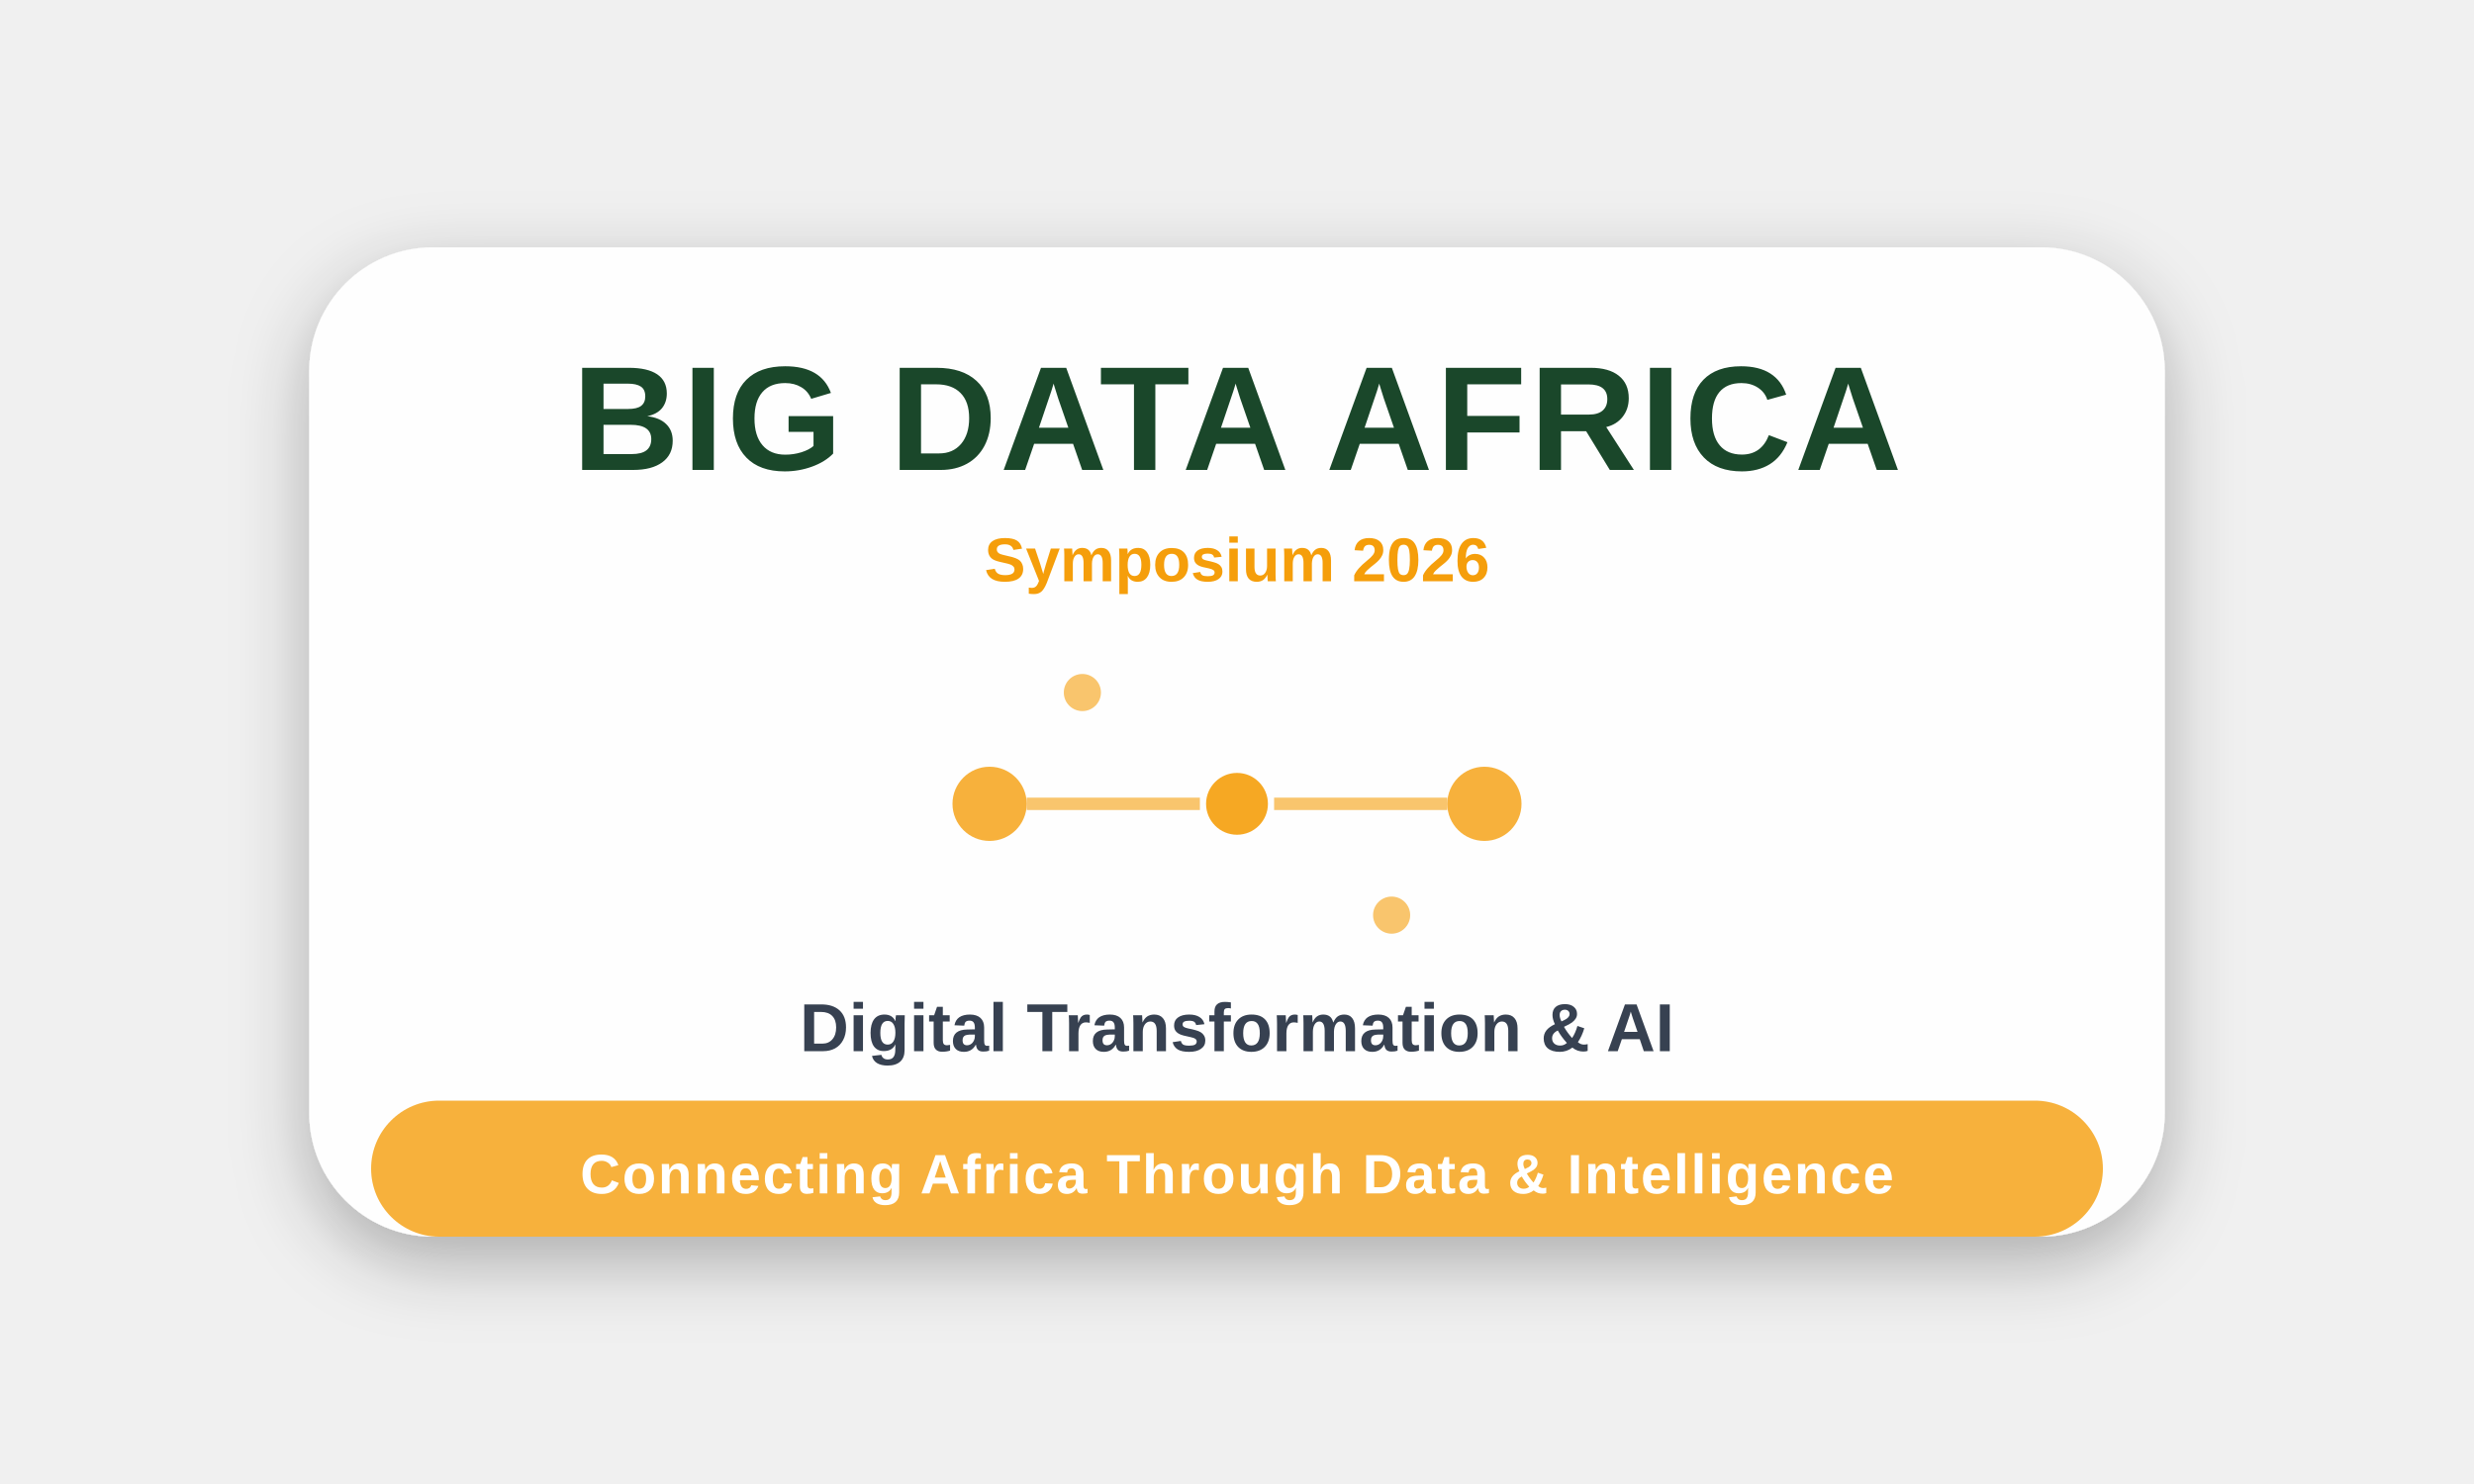
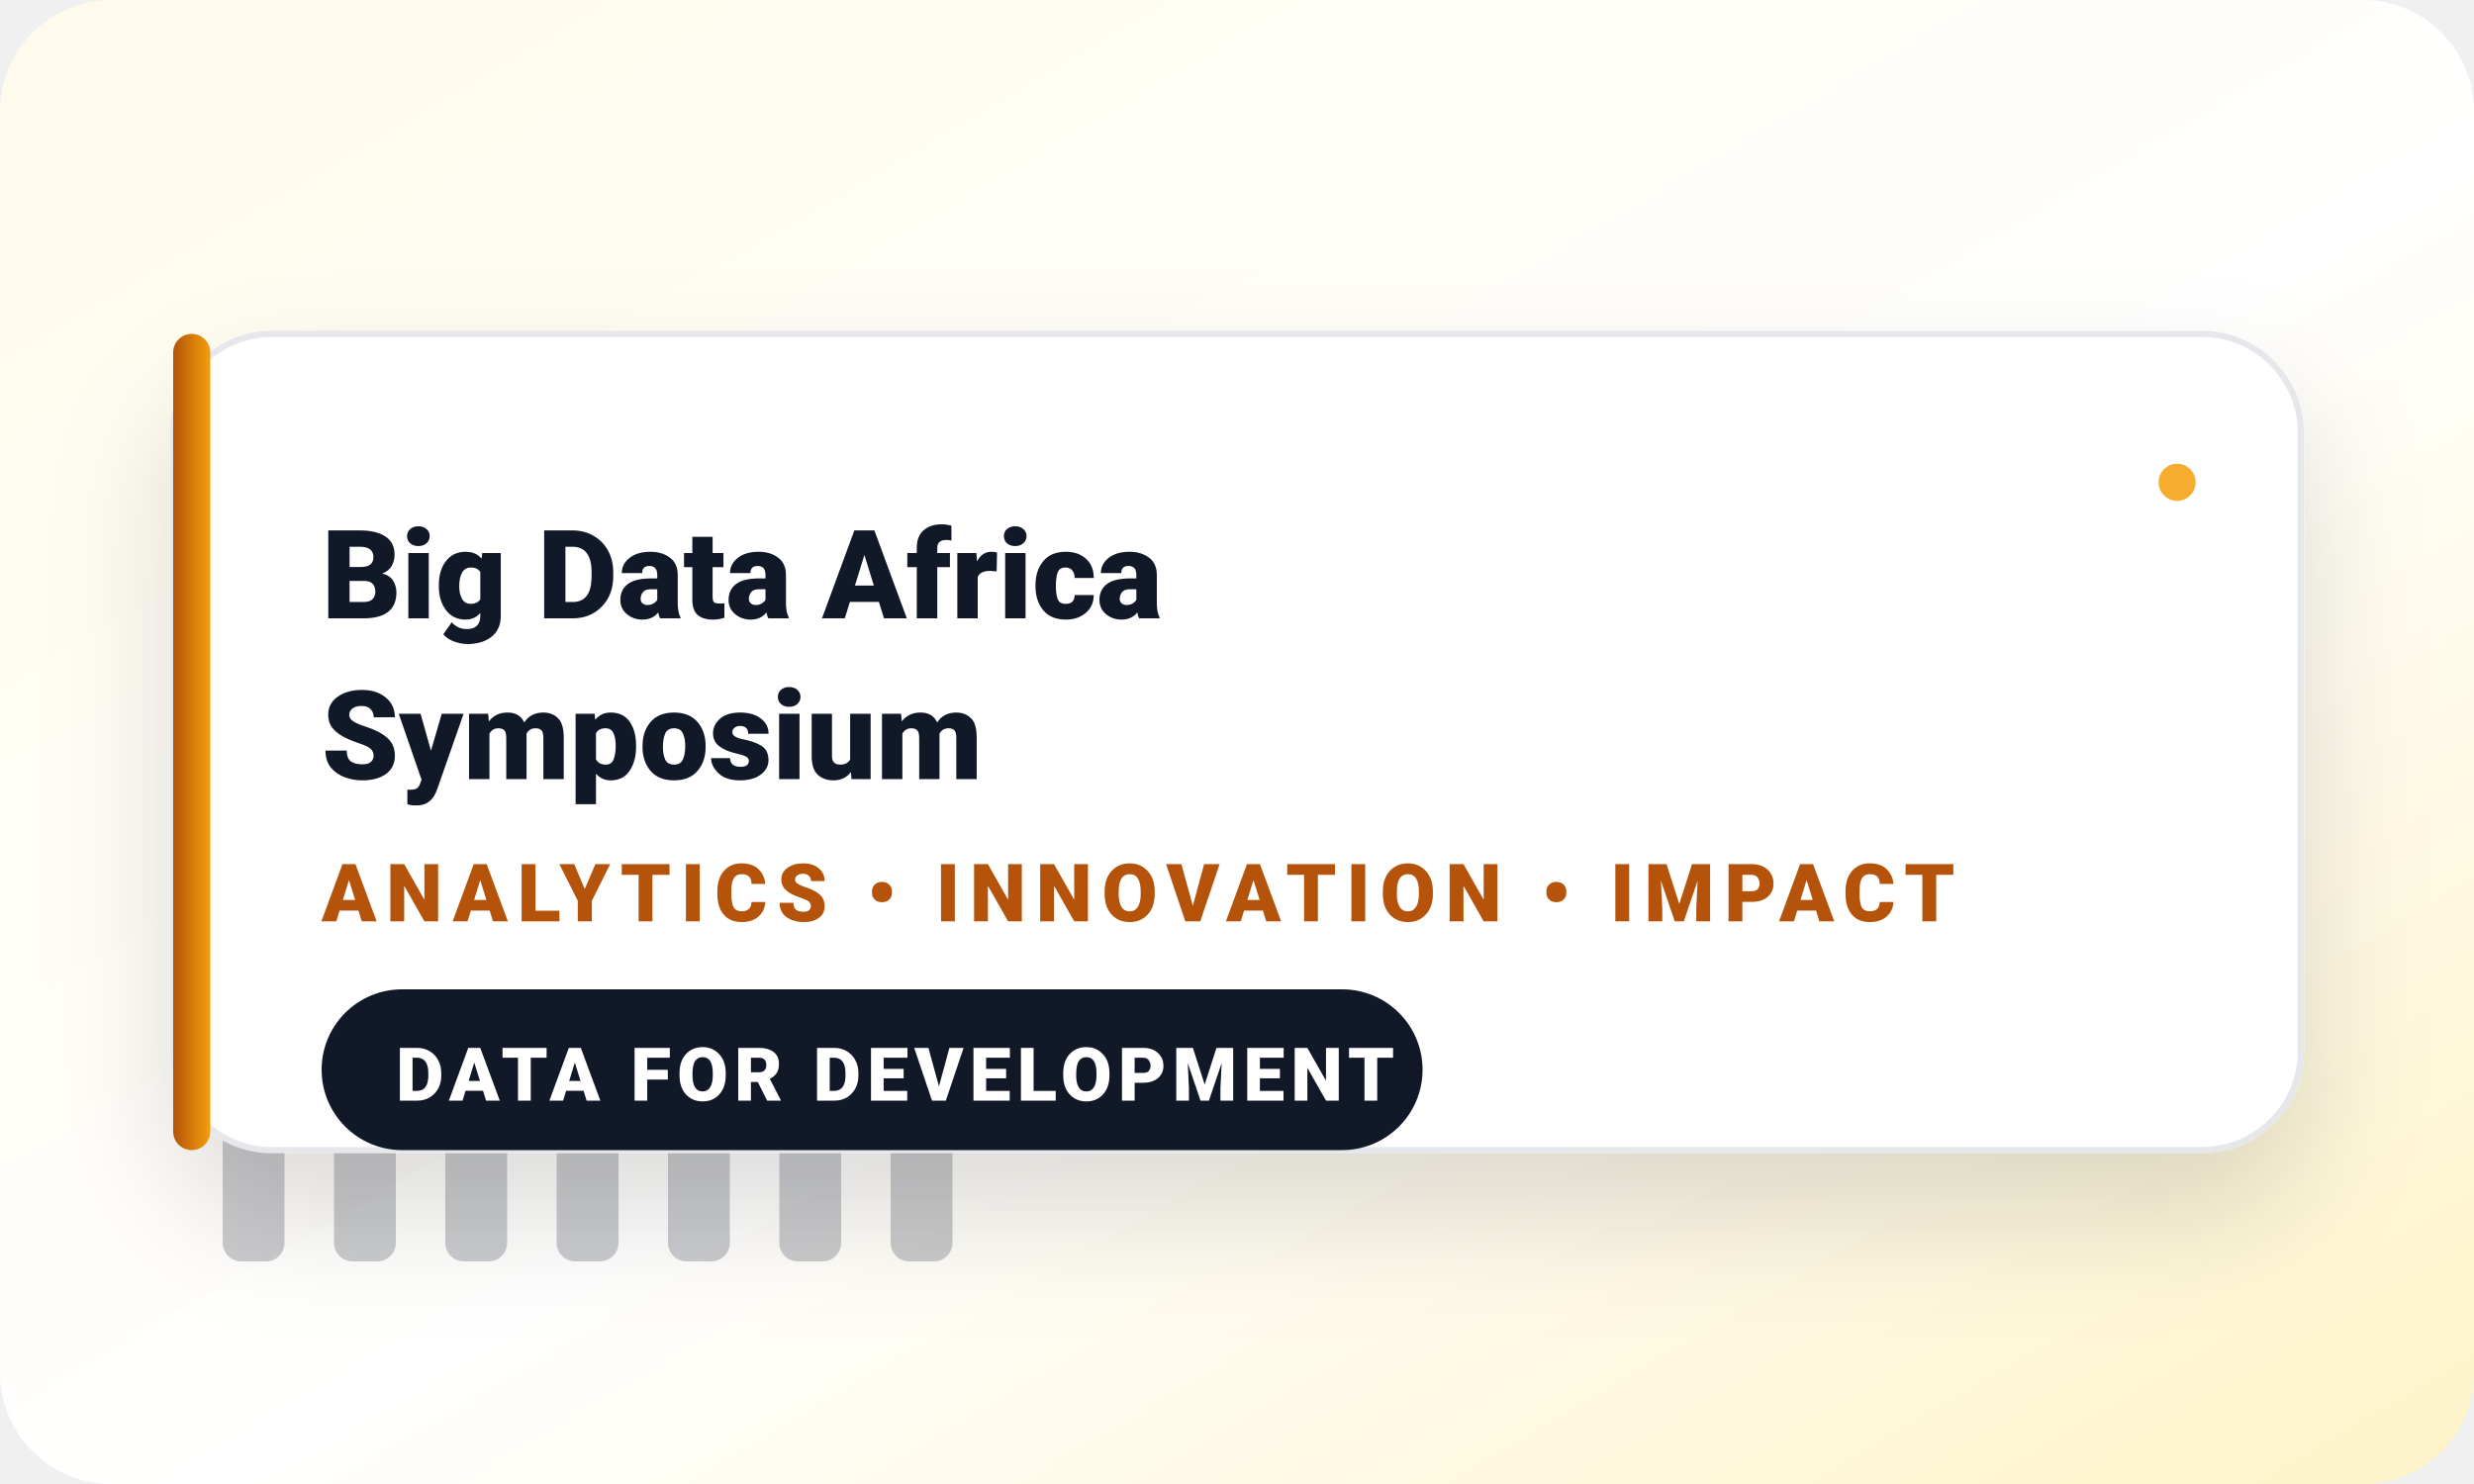
- <svg xmlns="http://www.w3.org/2000/svg" viewBox="0 0 400 240" style="background: linear-gradient(135deg, #1a3a2a 0%, #245c3d 50%, #1a472a 100%);">
+ <svg xmlns="http://www.w3.org/2000/svg" width="400" height="240" viewBox="0 0 400 240" fill="none" role="img" aria-label="Big Data Africa Symposium banner">
  <defs>
-     <filter id="glow" x="-20%" y="-20%" width="140%" height="140%">
-       <feGaussianBlur stdDeviation="3" result="coloredBlur" />
-       <feMerge>
-         <feMergeNode in="coloredBlur" />
-         <feMergeNode in="SourceGraphic" />
-       </feMerge>
-     </filter>
-     <filter id="shadow" x="-20%" y="-20%" width="140%" height="140%">
-       <feDropShadow dx="0" dy="4" stdDeviation="6" flood-opacity="0.3" />
+     <linearGradient id="bg" x1="0" y1="0" x2="1" y2="1">
+       <stop offset="0" stop-color="#fffbeb" />
+       <stop offset="0.55" stop-color="#ffffff" />
+       <stop offset="1" stop-color="#fef3c7" />
+     </linearGradient>
+     <linearGradient id="accent" x1="0" y1="0" x2="1" y2="0">
+       <stop offset="0" stop-color="#b45309" />
+       <stop offset="1" stop-color="#f59e0b" />
+     </linearGradient>
+     <filter id="softShadow" x="-20%" y="-20%" width="140%" height="160%" color-interpolation-filters="sRGB">
+       <feDropShadow dx="0" dy="10" stdDeviation="10" flood-color="#000" flood-opacity="0.14" />
    </filter>
  </defs>
-   <rect x="50" y="40" width="300" height="160" rx="20" fill="white" opacity="0.95" filter="url(#shadow)" />
-   <text x="200" y="76" text-anchor="middle" font-family="Arial, sans-serif" font-size="24" font-weight="bold" fill="#1a472a" letter-spacing="0.5">
-     BIG DATA AFRICA
-   </text>
-   <text x="200" y="94" text-anchor="middle" font-family="Arial, sans-serif" font-size="10" font-weight="600" fill="#f59e0b">
-     Symposium 2026
-   </text>
-   <g transform="translate(200, 130)">
-     <circle cx="-40" cy="0" r="6" fill="#f59e0b" opacity="0.8">
-       <animate attributeName="r" values="6;8;6" dur="2s" repeatCount="indefinite" />
-     </circle>
-     <circle cx="0" cy="0" r="5" fill="#f59e0b" opacity="0.9">
-       <animate attributeName="r" values="5;7;5" dur="2.2s" repeatCount="indefinite" />
-     </circle>
-     <circle cx="40" cy="0" r="6" fill="#f59e0b" opacity="0.8">
-       <animate attributeName="r" values="6;8;6" dur="2s" repeatCount="indefinite" />
-     </circle>
-     <line x1="-34" y1="0" x2="-6" y2="0" stroke="#f59e0b" stroke-width="2" opacity="0.6">
-       <animate attributeName="opacity" values="0.4;0.8;0.4" dur="2s" repeatCount="indefinite" />
-     </line>
-     <line x1="6" y1="0" x2="34" y2="0" stroke="#f59e0b" stroke-width="2" opacity="0.6">
-       <animate attributeName="opacity" values="0.4;0.8;0.4" dur="2s" repeatCount="indefinite" />
-     </line>
-     <circle cx="-25" cy="-18" r="3" fill="#f59e0b" opacity="0.6">
-       <animate attributeName="cy" values="-18;-22;-18" dur="2.5s" repeatCount="indefinite" />
-     </circle>
-     <circle cx="25" cy="18" r="3" fill="#f59e0b" opacity="0.6">
-       <animate attributeName="cy" values="18;22;18" dur="2.5s" repeatCount="indefinite" />
+   <rect width="400" height="240" rx="18" fill="url(#bg)" />
+   <g opacity="0.22" fill="#111827">
+     <rect x="36" y="160" width="10" height="44" rx="3" />
+     <rect x="54" y="144" width="10" height="60" rx="3" />
+     <rect x="72" y="170" width="10" height="34" rx="3" />
+     <rect x="90" y="132" width="10" height="72" rx="3" />
+     <rect x="108" y="152" width="10" height="52" rx="3" />
+     <rect x="126" y="120" width="10" height="84" rx="3" />
+     <rect x="144" y="156" width="10" height="48" rx="3" />
+   </g>
+   <g filter="url(#softShadow)">
+     <rect x="28" y="54" width="344" height="132" rx="16" fill="#ffffff" />
+     <rect x="28" y="54" width="344" height="132" rx="16" fill="none" stroke="#e5e7eb" />
+   </g>
+   <rect x="28" y="54" width="6" height="132" rx="3" fill="url(#accent)" />
+   <text x="52" y="100" font-family="ui-sans-serif, -apple-system, BlinkMacSystemFont, 'Segoe UI', Roboto, Helvetica, Arial" font-size="20" font-weight="900" fill="#111827">Big Data Africa</text>
+   <text x="52" y="126" font-family="ui-sans-serif, -apple-system, BlinkMacSystemFont, 'Segoe UI', Roboto, Helvetica, Arial" font-size="20" font-weight="900" fill="#111827">Symposium</text>
+   <text x="52" y="149" font-family="ui-sans-serif, -apple-system, BlinkMacSystemFont, 'Segoe UI', Roboto, Helvetica, Arial" font-size="13" font-weight="800" letter-spacing="0.12em" fill="#b45309">ANALYTICS • INNOVATION • IMPACT</text>
+   <g>
+     <rect x="52" y="160" width="178" height="26" rx="13" fill="#111827" />
+     <text x="64" y="178" font-family="ui-sans-serif, -apple-system, BlinkMacSystemFont, 'Segoe UI', Roboto, Helvetica, Arial" font-size="12" font-weight="800" fill="#ffffff" letter-spacing="0.08em">DATA FOR DEVELOPMENT</text>
+   </g>
+   <g>
+     <circle cx="352" cy="78" r="3" fill="#f59e0b" opacity="0.85">
+       <animate attributeName="r" values="3;5;3" dur="2.4s" repeatCount="indefinite" />
+       <animate attributeName="opacity" values="0.85;0.4;0.85" dur="2.4s" repeatCount="indefinite" />
    </circle>
  </g>
-   <text x="200" y="170" text-anchor="middle" font-family="Arial, sans-serif" font-size="11" font-weight="600" fill="#374151">
-     Digital Transformation &amp; AI
-   </text>
-   <rect x="60" y="178" width="280" height="22" rx="11" fill="#f59e0b" opacity="0.8" />
-   <text x="200" y="193" text-anchor="middle" font-family="Arial, sans-serif" font-size="9" font-weight="bold" fill="white" letter-spacing="0.3">
-     Connecting Africa Through Data &amp; Intelligence
-   </text>
</svg>
